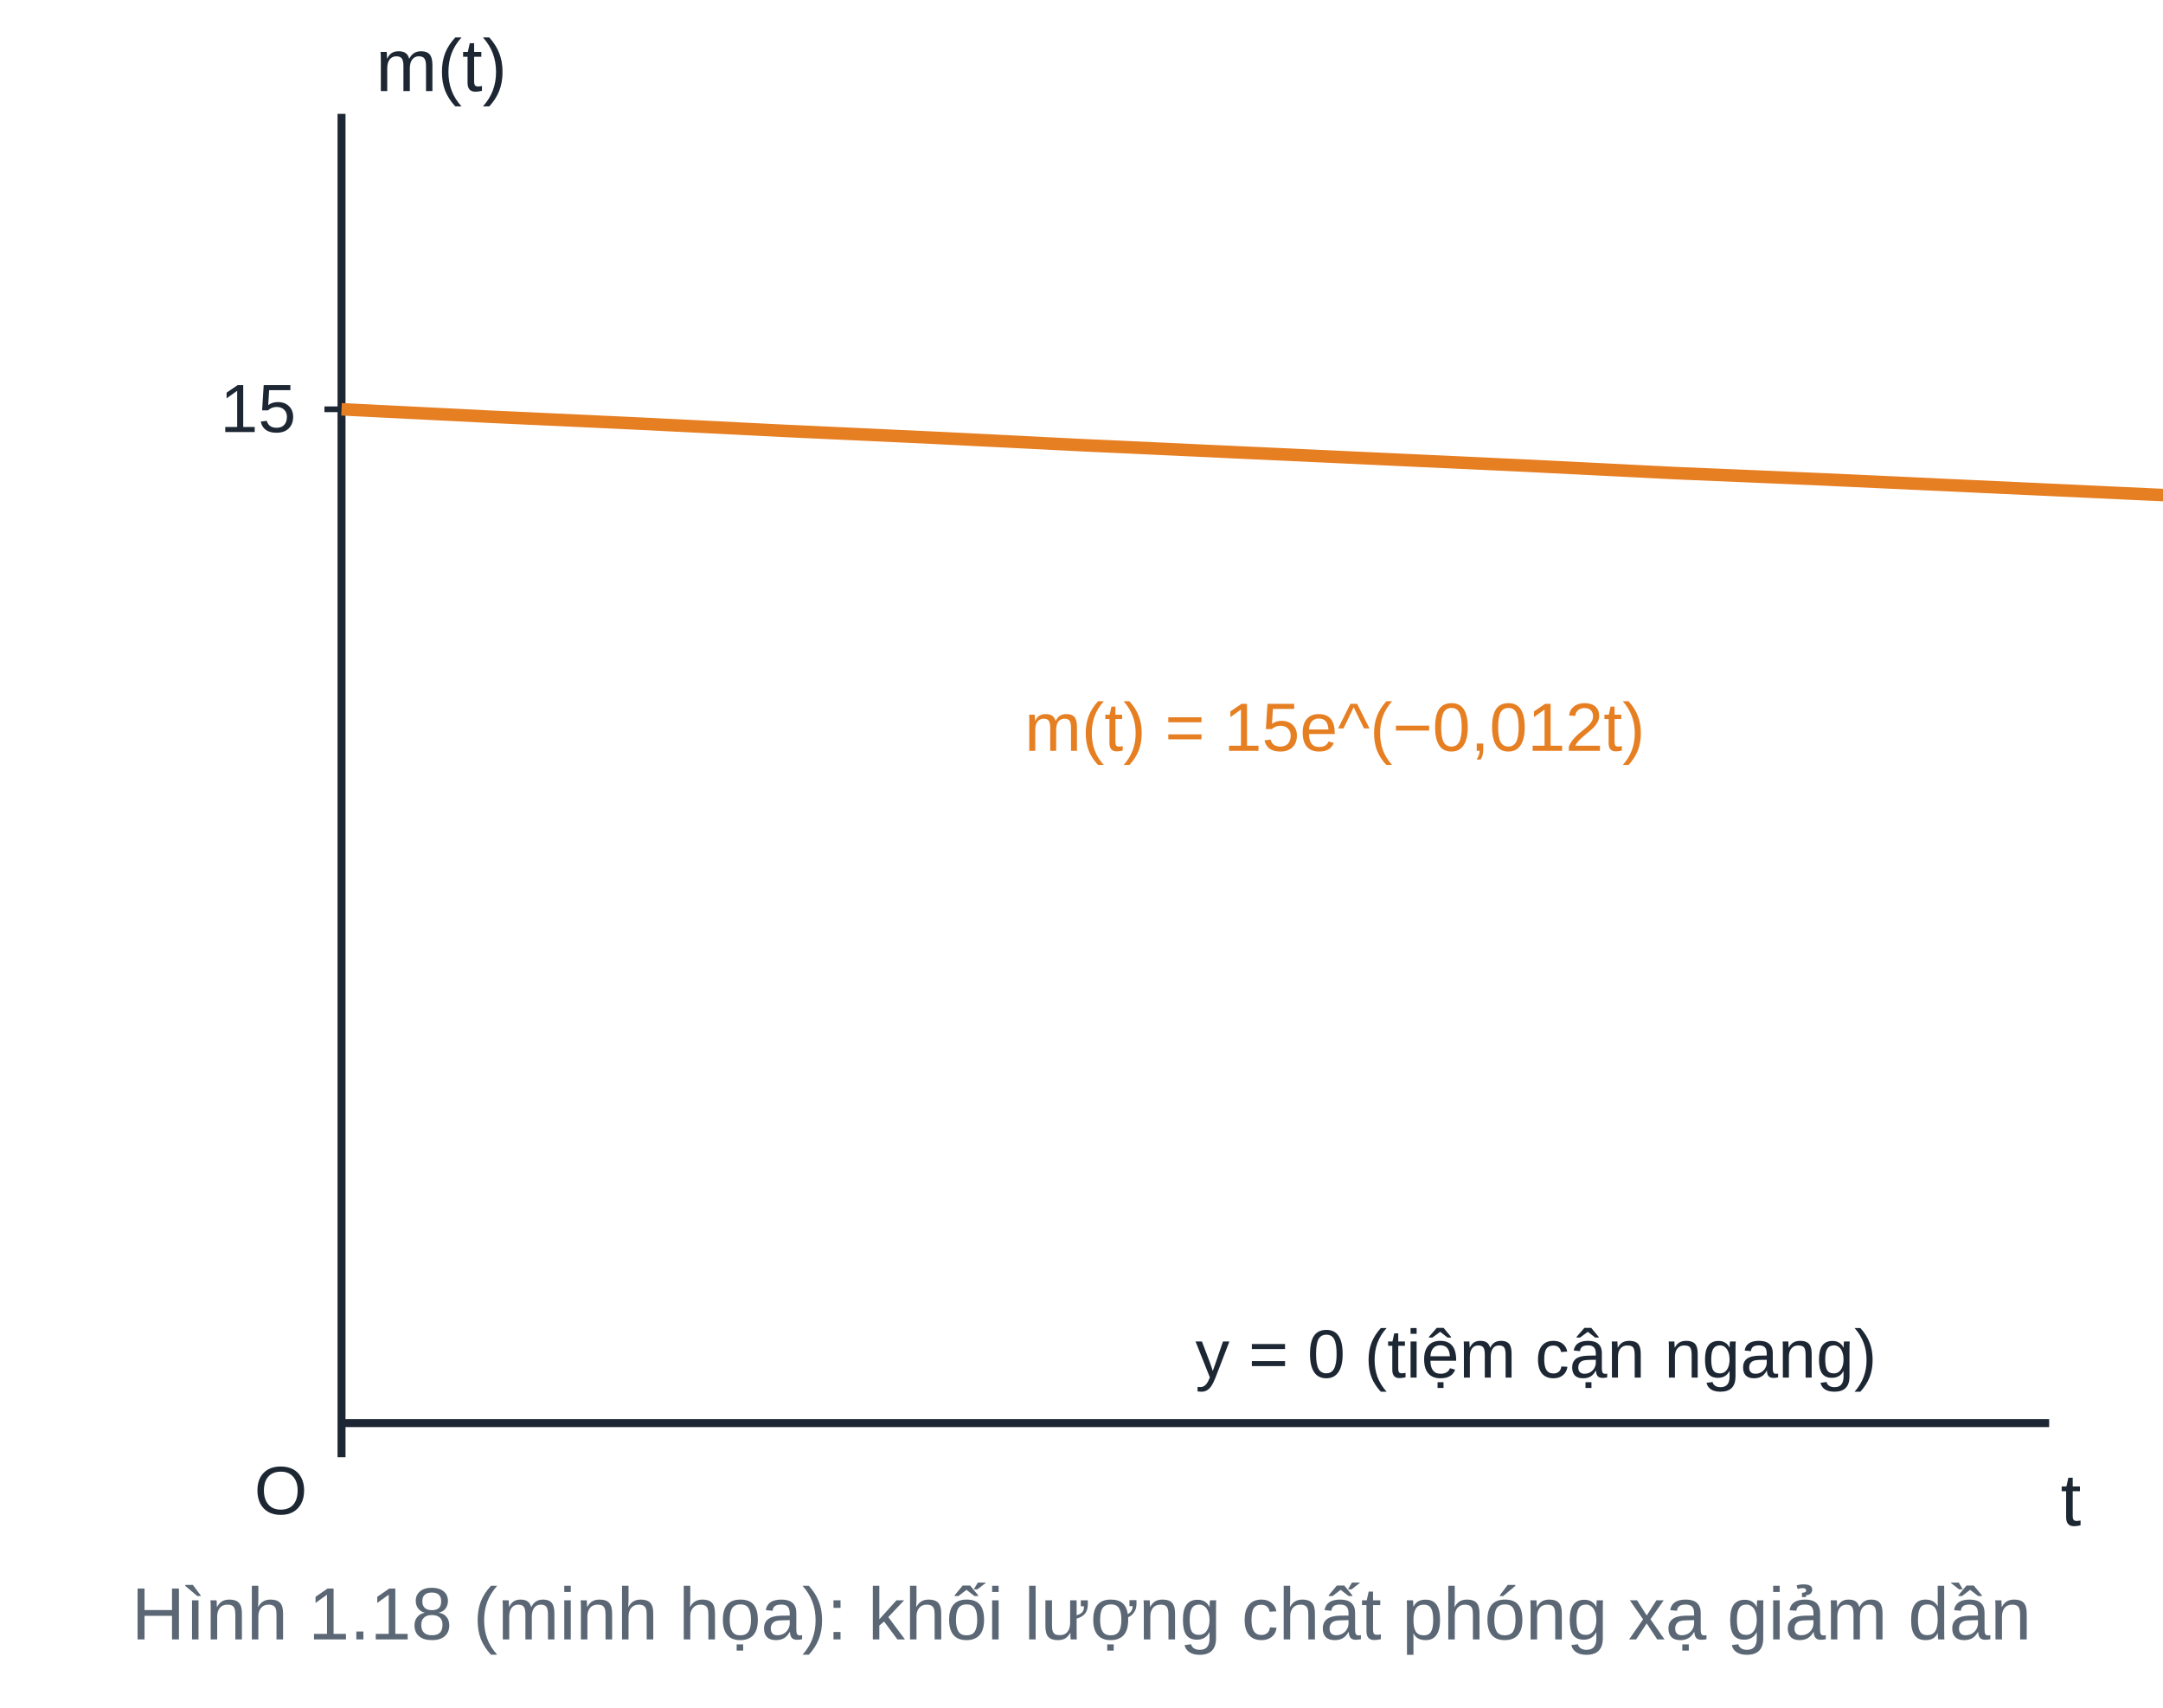
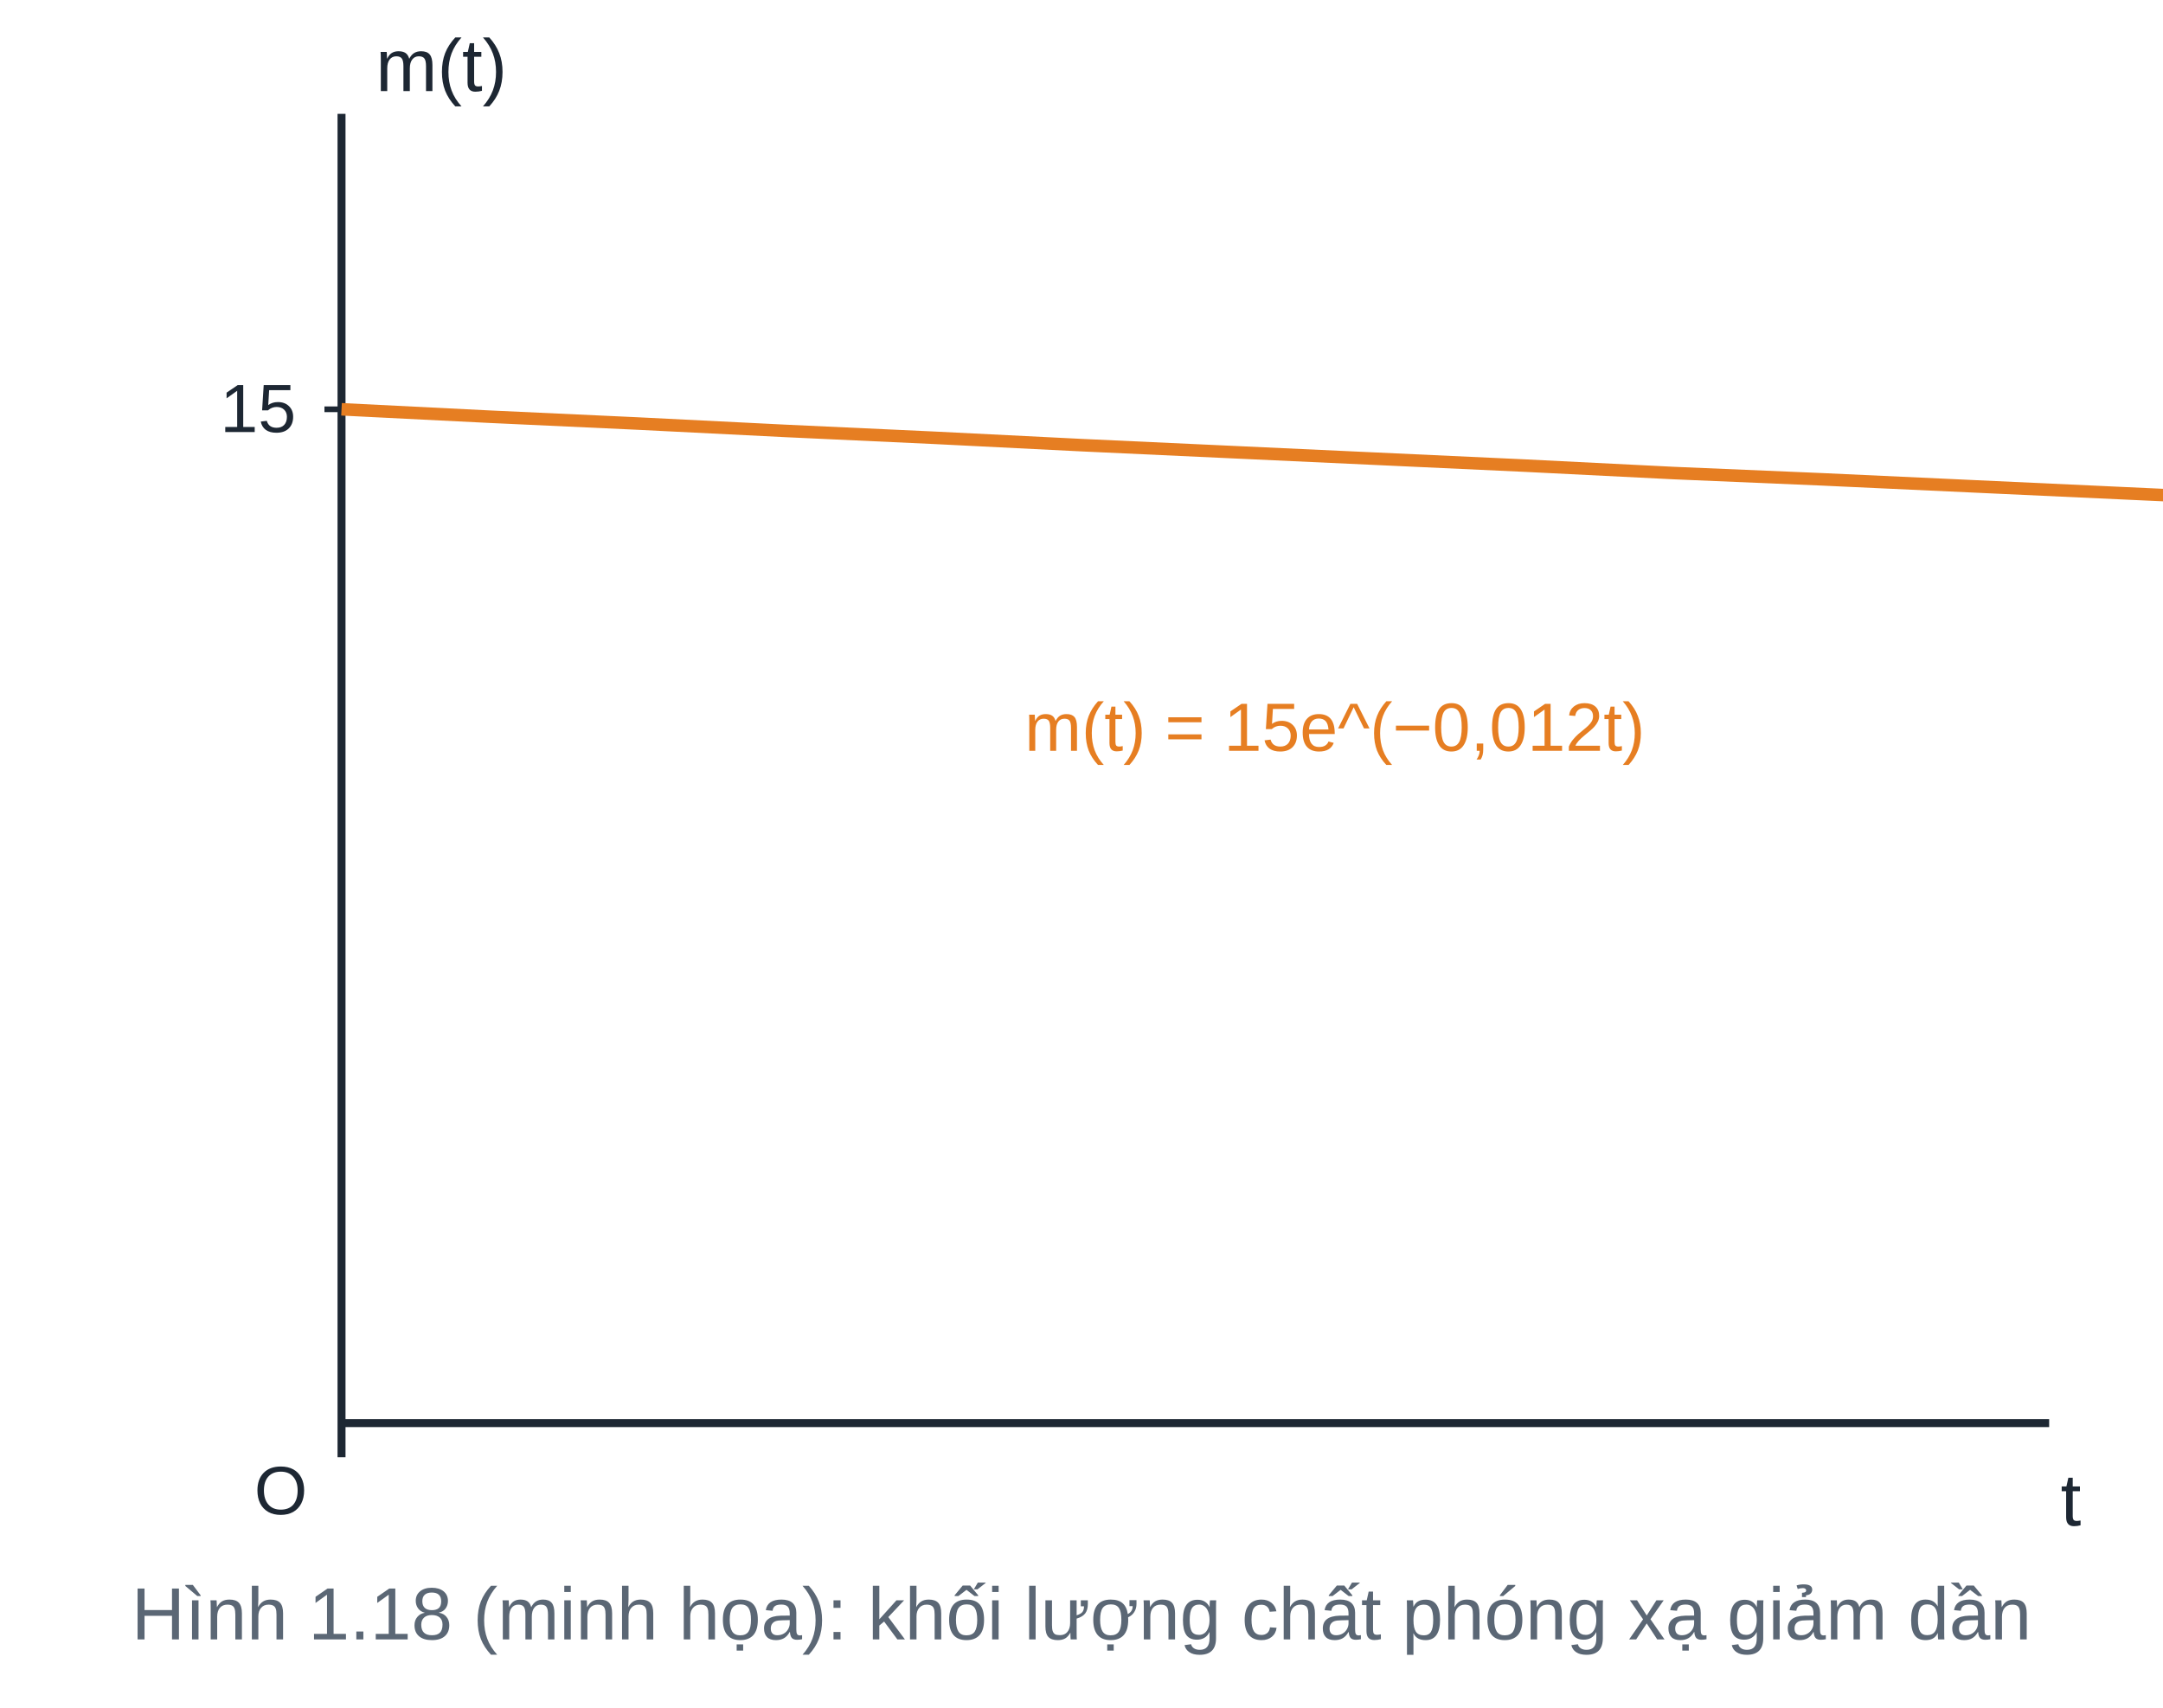
<svg xmlns="http://www.w3.org/2000/svg" viewBox="0 0 380 300" font-family="Segoe UI, Arial, sans-serif">
  <line x1="60" y1="250" x2="360" y2="250" stroke="#1d2733" stroke-width="1.4" />
  <line x1="60" y1="256" x2="60" y2="20" stroke="#1d2733" stroke-width="1.4" />
  <text x="362" y="268" font-size="13" fill="#1d2733">t</text>
  <text x="66" y="16" font-size="13" fill="#1d2733">m(t)</text>
  <text x="52" y="75.9" font-size="12" text-anchor="end" fill="#1d2733">15</text>
  <line x1="57" y1="71.9" x2="63" y2="71.9" stroke="#1d2733" />
  <text x="54" y="266" font-size="12" text-anchor="end" fill="#1d2733">O</text>
  <polyline points="60.0,71.9 86.0,73.2 112.0,74.4 138.0,75.7 164.0,76.9 190.0,78.2 216.0,79.4 242.0,80.6 268.0,81.8 294.0,83.1 320.0,84.2 346.0,85.4 372.0,86.6 398.0,87.8 424.0,89.0 450.0,90.1 476.0,91.3 502.0,92.4 528.0,93.5 554.0,94.6 580.0,95.8 606.0,96.9 632.0,98.0 658.0,99.1 684.0,100.1 710.0,101.2 736.0,102.3 762.0,103.3 788.0,104.4 814.0,105.4 840.0,106.5 866.0,107.5 892.0,108.5 918.0,109.5 944.0,110.6 970.0,111.6 996.0,112.5 1022.0,113.5 1048.0,114.5 1074.0,115.5 1100.0,116.4 1126.0,117.4 1152.0,118.4 1178.0,119.3 1204.0,120.2 1230.0,121.2 1256.0,122.1 1282.0,123.0 1308.0,123.9 1334.0,124.8 1360.0,125.7 1386.0,126.6 1412.0,127.5 1438.0,128.4 1464.0,129.3 1490.0,130.1 1516.0,131.0 1542.0,131.8 1568.0,132.7 1594.0,133.5 1620.0,134.4 1646.0,135.2 1672.0,136.0 1698.0,136.8 1724.0,137.6 1750.0,138.4 1776.0,139.2 1802.0,140.0 1828.0,140.8 1854.0,141.6 1880.0,142.4 1906.0,143.2 1932.0,143.9 1958.0,144.7 1984.0,145.4 2010.0,146.2 2036.0,146.9 2062.0,147.7 2088.0,148.4 2114.0,149.1 2140.0,149.9 2166.0,150.6 2192.0,151.3 2218.0,152.0 2244.0,152.7 2270.0,153.4 2296.0,154.1 2322.0,154.8 2348.0,155.5 2374.0,156.2 2400.0,156.8 2426.0,157.5 2452.0,158.2 2478.0,158.8 2504.0,159.5 2530.0,160.1 2556.0,160.8 2582.0,161.4 2608.0,162.0 2634.0,162.7 2660.0,163.3" fill="none" stroke="#e67e22" stroke-width="2.2" />
-   <text x="210" y="242.0" font-size="12" fill="#1d2733">y = 0 (tiệm cận ngang)</text>
  <text x="180" y="131.9" font-size="12" fill="#e67e22">m(t) = 15e^(−0,012t)</text>
  <text x="190" y="288" font-size="13" text-anchor="middle" fill="#5b6775">Hình 1.18 (minh họa): khối lượng chất phóng xạ giảm dần</text>
</svg>
